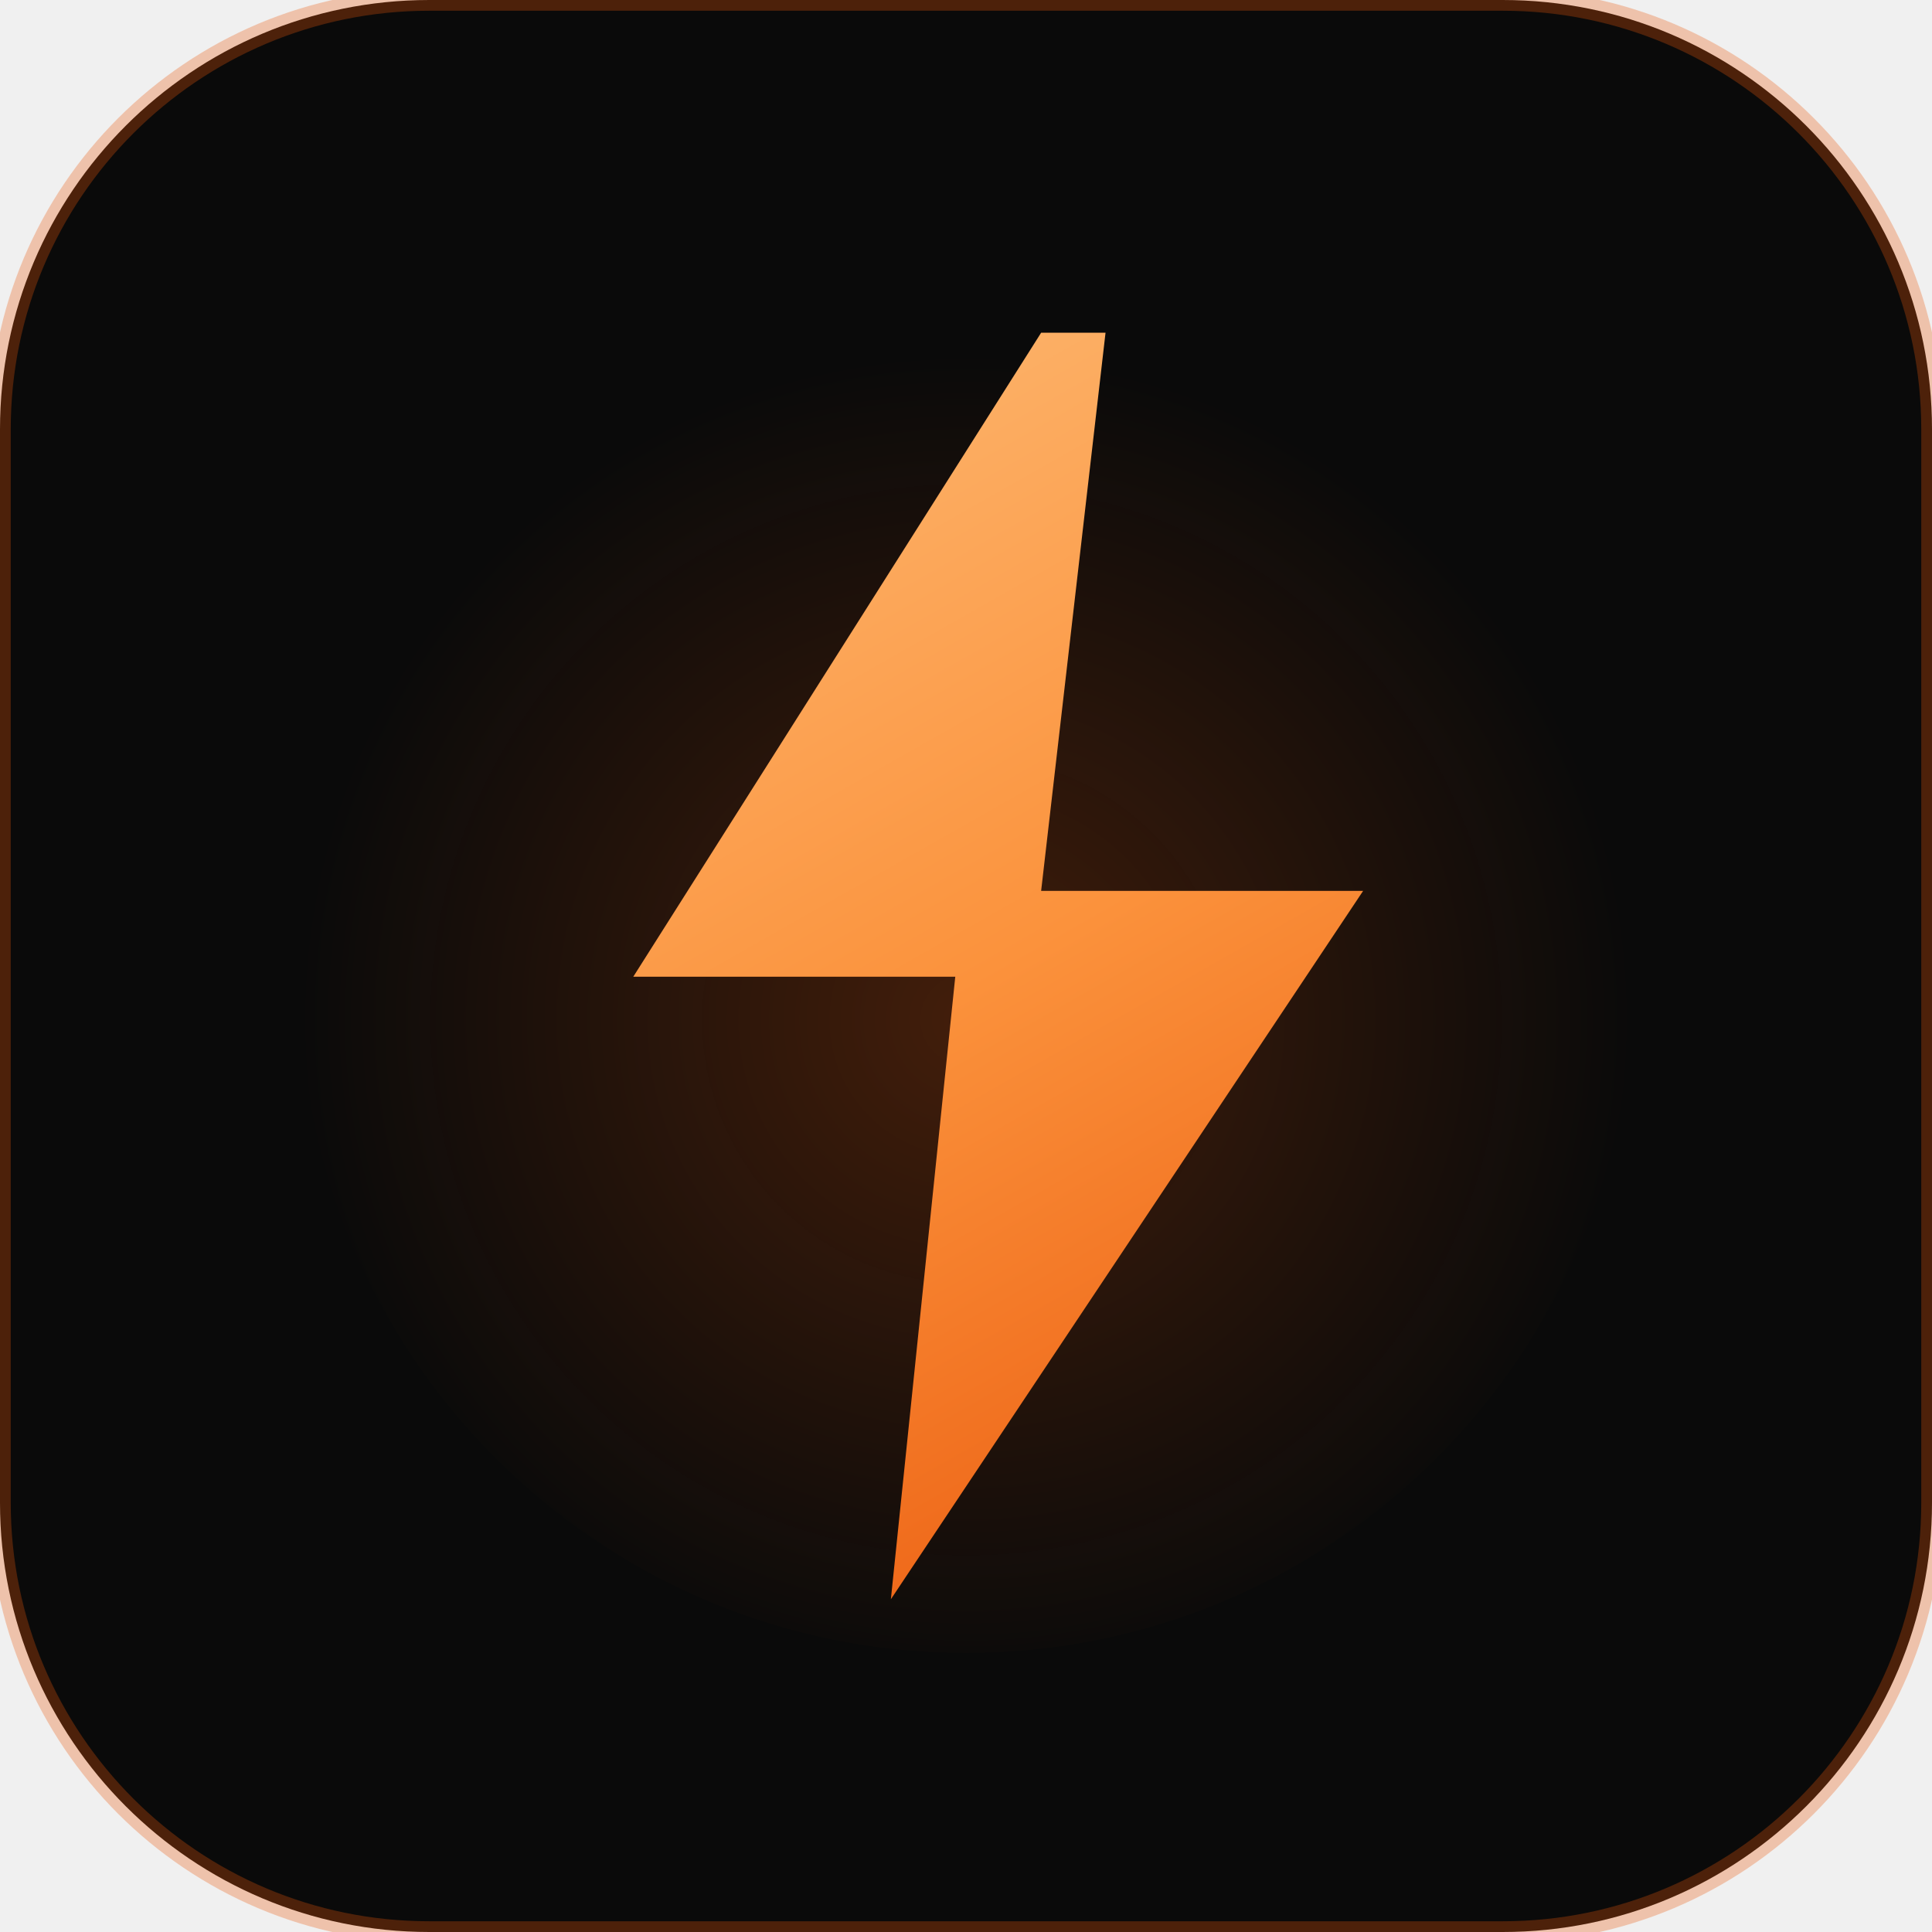
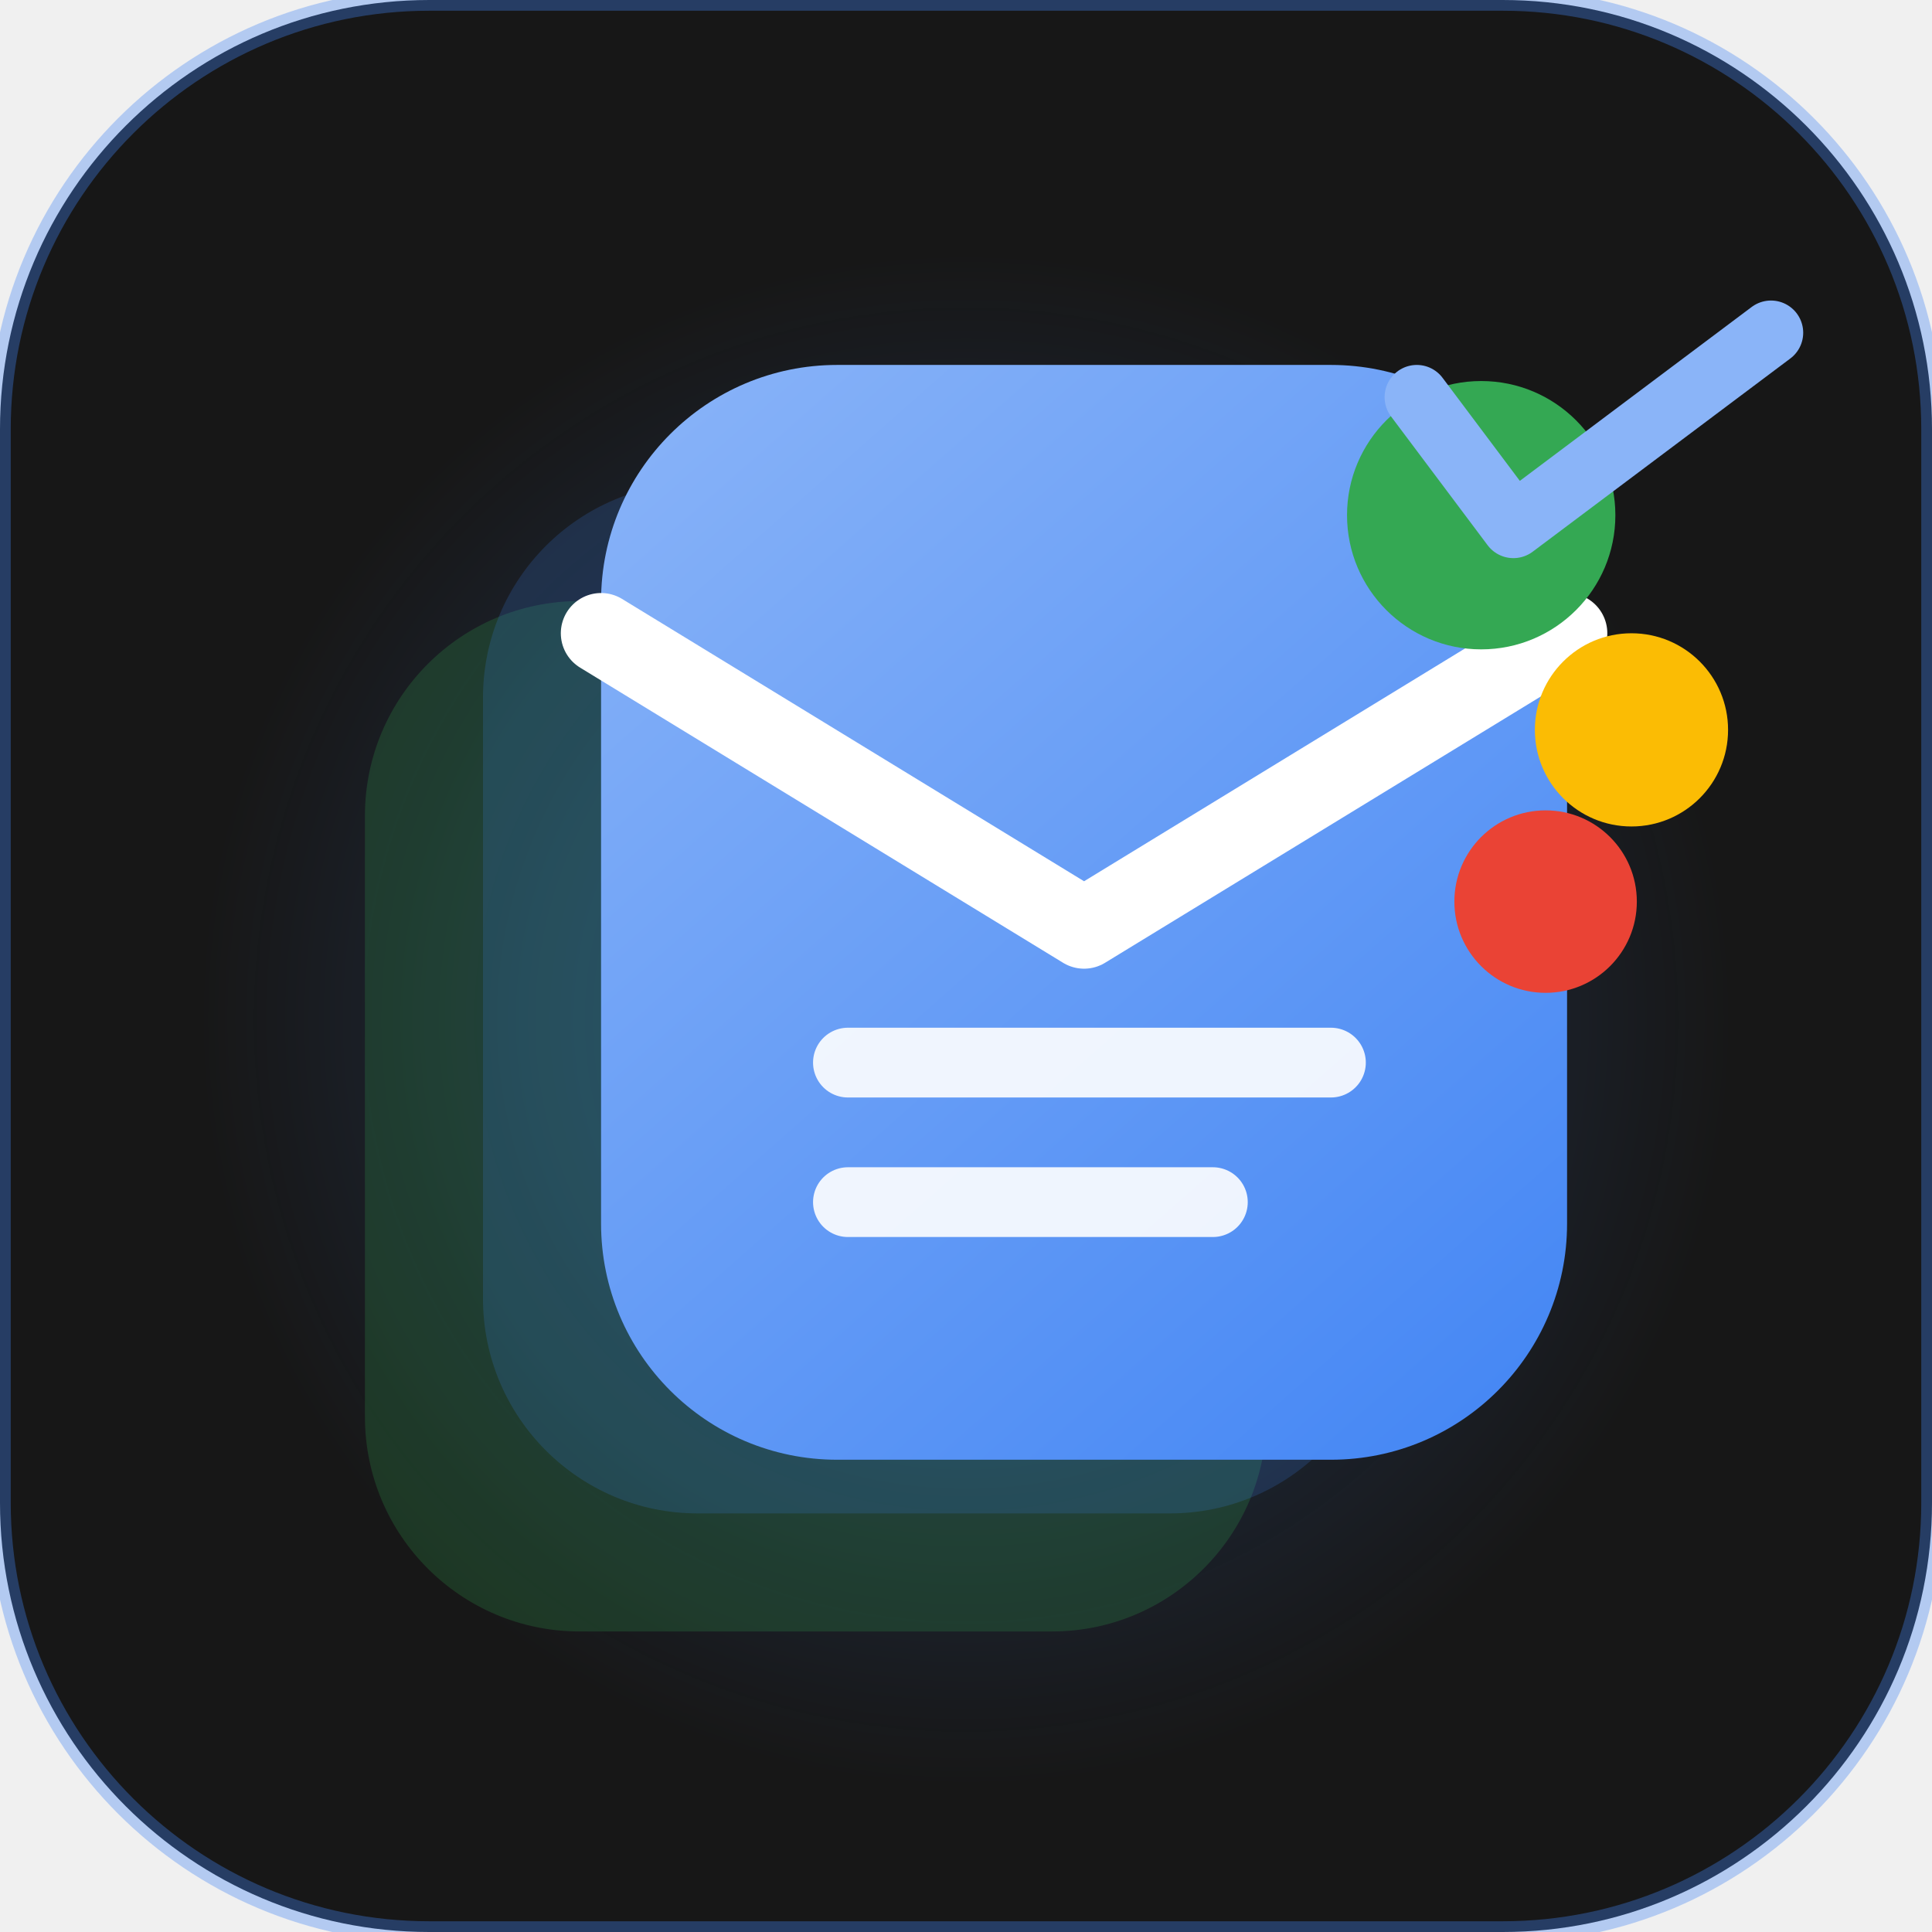
<svg xmlns="http://www.w3.org/2000/svg" viewBox="0 0 180 180" fill="none" role="img" aria-label="Relvion">
-   <rect width="180" height="180" rx="40" fill="#0a0a0a" />
-   <rect width="180" height="180" rx="40" stroke="#ea580c" stroke-opacity="0.3" stroke-width="2" />
-   <circle cx="90" cy="92" r="62" fill="url(#apple-glow)" />
-   <path d="M97 31L59 91h30l-6 58 44-66H97l6-52z" fill="url(#apple-bolt)" />
+   <rect width="180" height="180" rx="40" fill="#171717" />
+   <rect width="180" height="180" rx="40" stroke="#4285F4" stroke-opacity="0.35" stroke-width="2" />
+   <circle cx="90" cy="95" r="72" fill="url(#apple-glow)" />
+   <rect x="34" y="56" width="84" height="96" rx="20" fill="#34A853" fill-opacity="0.22" />
+   <rect x="45" y="45" width="84" height="96" rx="20" fill="#4285F4" fill-opacity="0.18" />
+   <rect x="56" y="34" width="90" height="102" rx="22" fill="url(#apple-card)" />
+   <path d="M56 59 101 86.5 146 59" stroke="#fff" stroke-width="7.5" stroke-linecap="round" stroke-linejoin="round" />
+   <path d="M79 99h45M79 112h34" stroke="#fff" stroke-width="6.5" stroke-linecap="round" opacity="0.9" />
+   <circle cx="138" cy="48" r="12.5" fill="#34A853" />
+   <circle cx="152" cy="68" r="9" fill="#FBBC04" />
+   <circle cx="144" cy="84" r="8.5" fill="#EA4335" />
+   <path d="M132 37 141 49 165 31" stroke="#8AB4F8" stroke-width="6" stroke-linecap="round" stroke-linejoin="round" />
  <defs>
-     <radialGradient id="apple-glow" cx="0" cy="0" r="1" gradientUnits="userSpaceOnUse" gradientTransform="translate(90 95) scale(62)">
-       <stop stop-color="#ea580c" stop-opacity="0.25" />
-       <stop offset="1" stop-color="#ea580c" stop-opacity="0" />
+     <radialGradient id="apple-glow" cx="0" cy="0" r="1" gradientUnits="userSpaceOnUse" gradientTransform="translate(90 95) scale(72)">
+       <stop stop-color="#4285F4" stop-opacity="0.3" />
+       <stop offset="1" stop-color="#4285F4" stop-opacity="0" />
    </radialGradient>
-     <linearGradient id="apple-bolt" x1="59" y1="31" x2="126" y2="149" gradientUnits="userSpaceOnUse">
-       <stop stop-color="#fdba74" />
-       <stop offset="0.5" stop-color="#fb923c" />
-       <stop offset="1" stop-color="#ea580c" />
+     <linearGradient id="apple-card" x1="56" y1="34" x2="146" y2="136" gradientUnits="userSpaceOnUse">
+       <stop stop-color="#8AB4F8" />
+       <stop offset="1" stop-color="#4285F4" />
    </linearGradient>
  </defs>
</svg>
